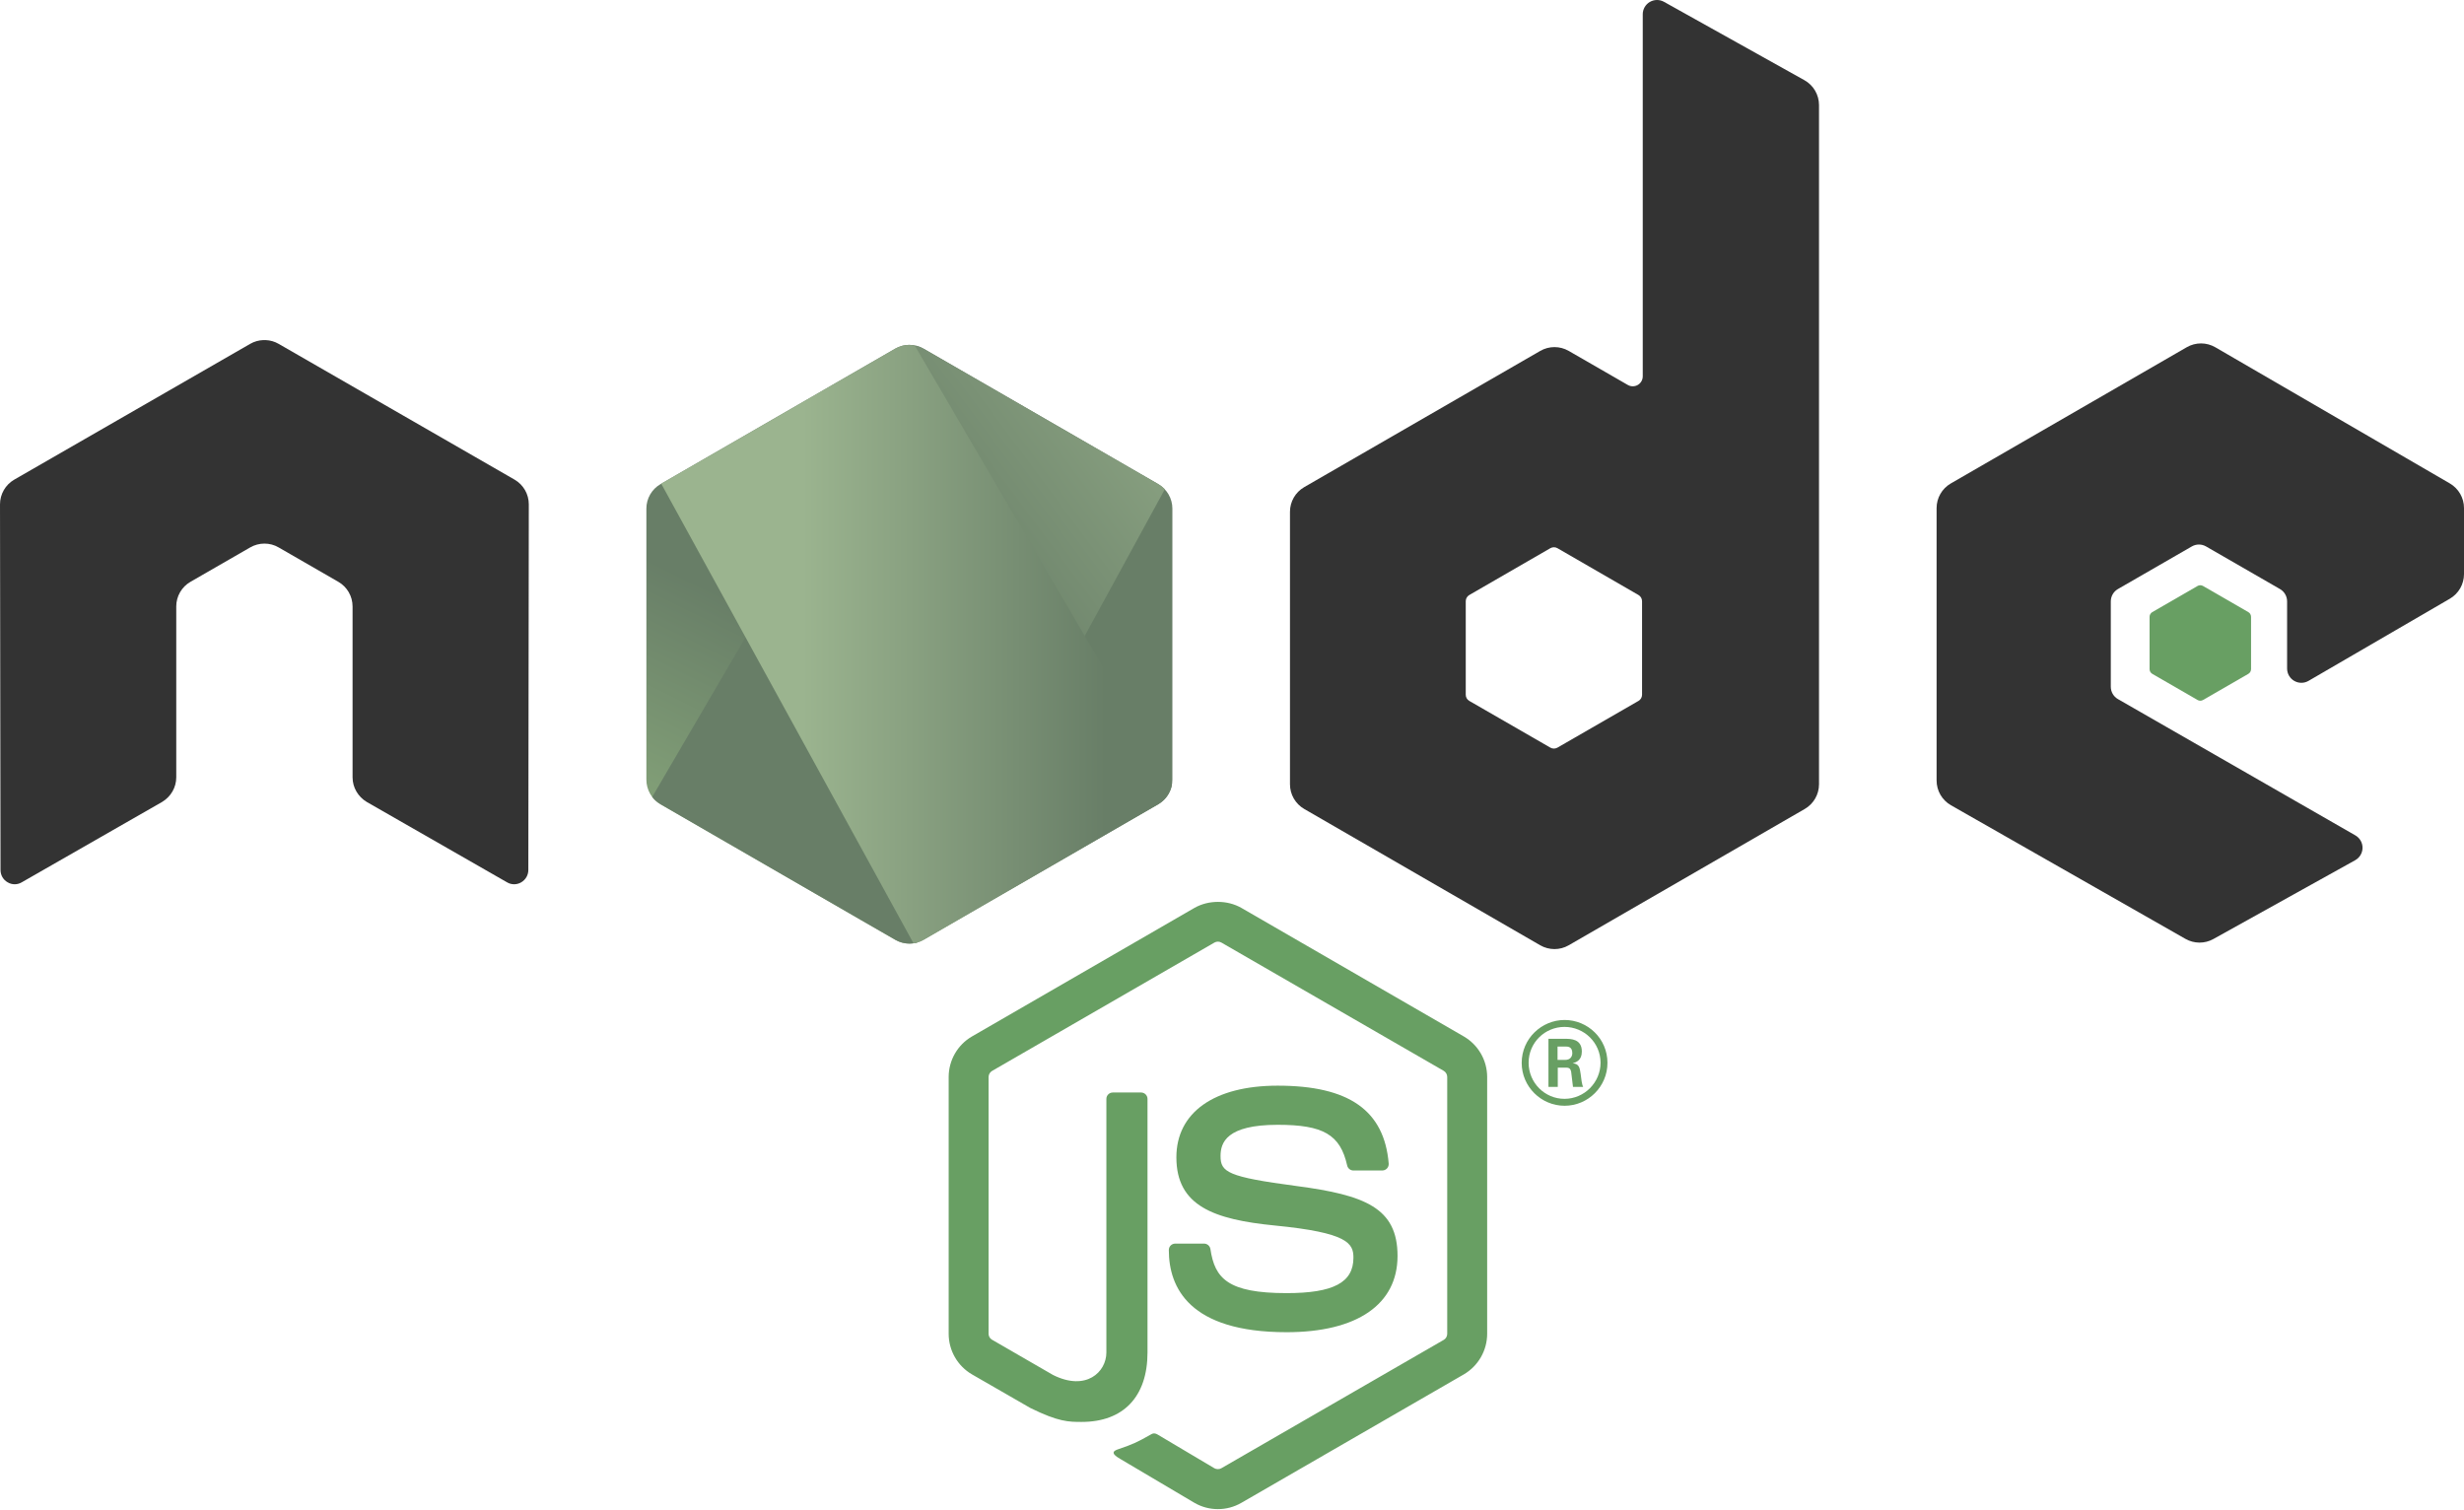
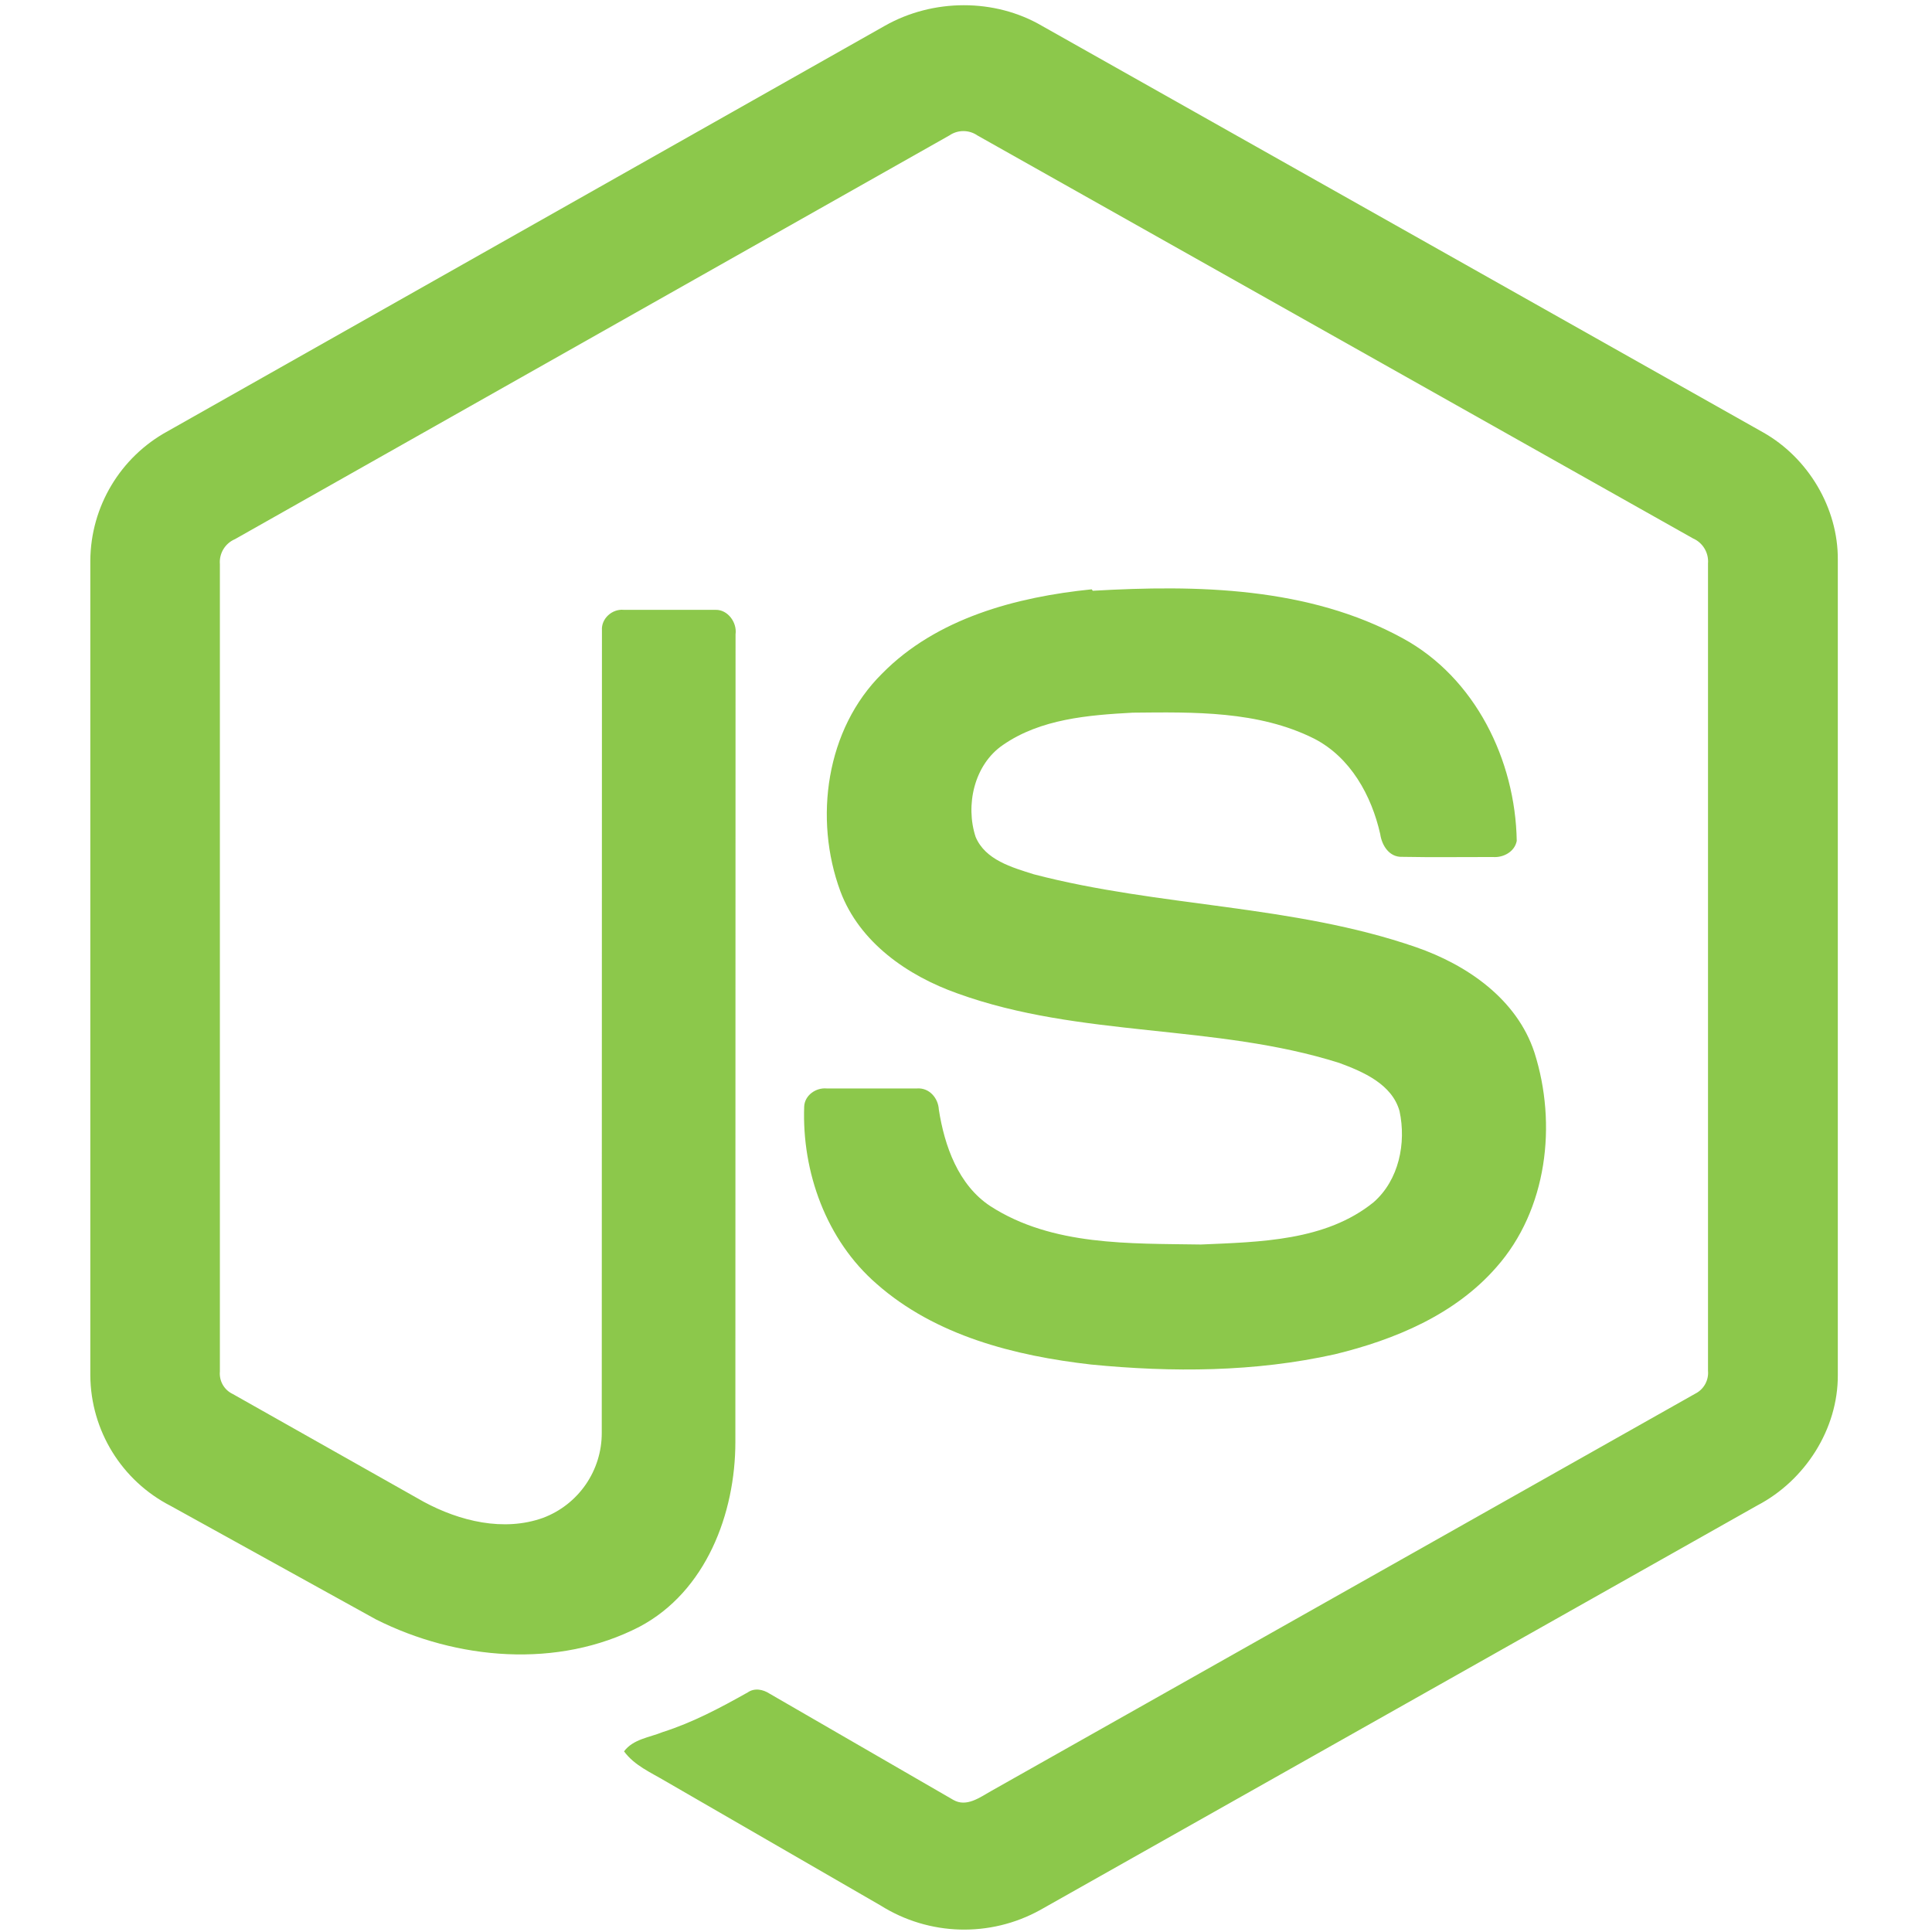
- <svg xmlns="http://www.w3.org/2000/svg" xml:space="preserve" width="552.964" height="338.659">
-   <defs>
-     <linearGradient id="f" x1="0" x2="1" y1="0" y2="0" gradientTransform="scale(-86.48019 86.48019) rotate(-63.886 1.799 4.453)" gradientUnits="userSpaceOnUse" spreadMethod="pad">
-       <stop offset="0" style="stop-opacity:1;stop-color:#687e67" />
-       <stop offset=".529" style="stop-opacity:1;stop-color:#687e67" />
-       <stop offset="1" style="stop-opacity:1;stop-color:#83a178" />
-     </linearGradient>
-     <linearGradient id="g" x1="0" x2="1" y1="0" y2="0" gradientTransform="scale(132.7982 -132.7982) rotate(-36.459 -2.712 -3.873)" gradientUnits="userSpaceOnUse" spreadMethod="pad">
-       <stop offset="0" style="stop-opacity:1;stop-color:#687e67" />
-       <stop offset=".138" style="stop-opacity:1;stop-color:#687e67" />
-       <stop offset=".697" style="stop-opacity:1;stop-color:#9bb48f" />
-       <stop offset=".908" style="stop-opacity:1;stop-color:#9bb48f" />
-       <stop offset="1" style="stop-opacity:1;stop-color:#9bb48f" />
-     </linearGradient>
-     <linearGradient id="b" x1="0" x2="1" y1="0" y2="0" gradientTransform="matrix(97.417 0 0 -97.417 192.862 382.166)" gradientUnits="userSpaceOnUse" spreadMethod="pad">
-       <stop offset="0" style="stop-opacity:1;stop-color:#9bb48f" />
-       <stop offset=".092" style="stop-opacity:1;stop-color:#9bb48f" />
-       <stop offset=".303" style="stop-opacity:1;stop-color:#9bb48f" />
-       <stop offset=".862" style="stop-opacity:1;stop-color:#687e67" />
-       <stop offset="1" style="stop-opacity:1;stop-color:#687e67" />
-     </linearGradient>
-     <linearGradient id="h" x1="0" x2="1" y1="0" y2="0" gradientTransform="matrix(97.417 0 0 -97.417 192.862 320.348)" gradientUnits="userSpaceOnUse" spreadMethod="pad">
-       <stop offset="0" style="stop-opacity:1;stop-color:#9bb48f" />
-       <stop offset=".092" style="stop-opacity:1;stop-color:#9bb48f" />
-       <stop offset=".303" style="stop-opacity:1;stop-color:#9bb48f" />
-       <stop offset=".862" style="stop-opacity:1;stop-color:#687e67" />
-       <stop offset="1" style="stop-opacity:1;stop-color:#687e67" />
-     </linearGradient>
-     <linearGradient id="d" x1="0" x2="1" y1="0" y2="0" gradientTransform="matrix(97.417 0 0 -97.417 192.862 292.538)" gradientUnits="userSpaceOnUse" spreadMethod="pad">
-       <stop offset="0" style="stop-opacity:1;stop-color:#9bb48f" />
-       <stop offset=".092" style="stop-opacity:1;stop-color:#9bb48f" />
-       <stop offset=".303" style="stop-opacity:1;stop-color:#9bb48f" />
-       <stop offset=".862" style="stop-opacity:1;stop-color:#687e67" />
-       <stop offset="1" style="stop-opacity:1;stop-color:#687e67" />
-     </linearGradient>
-     <linearGradient id="j" x1="0" x2="1" y1="0" y2="0" gradientTransform="matrix(97.417 0 0 -97.417 192.862 279.968)" gradientUnits="userSpaceOnUse" spreadMethod="pad">
-       <stop offset="0" style="stop-opacity:1;stop-color:#9bb48f" />
-       <stop offset=".092" style="stop-opacity:1;stop-color:#9bb48f" />
-       <stop offset=".303" style="stop-opacity:1;stop-color:#9bb48f" />
-       <stop offset=".862" style="stop-opacity:1;stop-color:#687e67" />
-       <stop offset="1" style="stop-opacity:1;stop-color:#687e67" />
-     </linearGradient>
-     <linearGradient id="l" x1="0" x2="1" y1="0" y2="0" gradientTransform="scale(-136.4981 136.4981) rotate(-63.886 .986 3.099)" gradientUnits="userSpaceOnUse" spreadMethod="pad">
-       <stop offset="0" style="stop-opacity:1;stop-color:#687e67" />
-       <stop offset=".529" style="stop-opacity:1;stop-color:#687e67" />
-       <stop offset="1" style="stop-opacity:1;stop-color:#83a178" />
-     </linearGradient>
-     <clipPath id="e" clipPathUnits="userSpaceOnUse">
-       <path d="M0 600h600V0H0v600Z" />
-     </clipPath>
-     <clipPath id="a" clipPathUnits="userSpaceOnUse">
-       <path d="m239.032 373.393-42.134-24.315a5.087 5.087 0 0 1-2.545-4.407v-48.666c0-1.818.97-3.497 2.544-4.408l42.133-24.334a5.093 5.093 0 0 1 5.091 0l42.124 24.334a5.093 5.093 0 0 1 2.543 4.408v48.668a5.084 5.084 0 0 1-2.545 4.405l-42.123 24.315a5.09 5.09 0 0 1-5.088 0" />
-     </clipPath>
-     <clipPath id="c" clipPathUnits="userSpaceOnUse">
-       <path d="m239.032 373.393-42.134-24.315a5.087 5.087 0 0 1-2.545-4.407v-48.666c0-1.818.97-3.497 2.544-4.408l42.133-24.334a5.093 5.093 0 0 1 5.091 0l42.124 24.334a5.093 5.093 0 0 1 2.543 4.408v48.668a5.084 5.084 0 0 1-2.545 4.405l-42.123 24.315a5.09 5.09 0 0 1-5.088 0" />
-     </clipPath>
-     <clipPath id="i" clipPathUnits="userSpaceOnUse">
-       <path d="m239.032 373.393-42.134-24.315a5.087 5.087 0 0 1-2.545-4.407v-48.666c0-1.818.97-3.497 2.544-4.408l42.133-24.334a5.093 5.093 0 0 1 5.091 0l42.124 24.334a5.093 5.093 0 0 1 2.543 4.408v48.668a5.084 5.084 0 0 1-2.545 4.405l-42.123 24.315a5.09 5.09 0 0 1-5.088 0" />
-     </clipPath>
-     <clipPath id="k" clipPathUnits="userSpaceOnUse">
-       <path d="m239.032 373.393-42.134-24.315a5.087 5.087 0 0 1-2.545-4.407v-48.666c0-1.818.97-3.497 2.544-4.408l42.133-24.334a5.093 5.093 0 0 1 5.091 0l42.124 24.334a5.093 5.093 0 0 1 2.543 4.408v48.668a5.084 5.084 0 0 1-2.545 4.405l-42.123 24.315a5.09 5.09 0 0 1-5.088 0" />
-     </clipPath>
-   </defs>
-   <g clip-path="url(#a)" transform="matrix(1.25 0 0 -1.25 -97.882 544.979)">
-     <path d="m237.627 382.331-.58-.331h.774l-.194.331z" style="fill:url(#b);stroke:none" />
-   </g>
-   <g clip-path="url(#c)" transform="matrix(1.25 0 0 -1.25 -97.882 544.979)">
-     <path d="m290.279 292.38-.279.477v-.639l.279.162z" style="fill:url(#d);stroke:none" />
-   </g>
-   <g clip-path="url(#e)" transform="matrix(1.25 0 0 -1.25 -97.882 544.979)">
-     <path d="M0 0c-1.46 0-2.912.381-4.19 1.121l-13.338 7.892c-1.991 1.114-1.019 1.509-.362 1.738 2.657.922 3.195 1.135 6.031 2.743.295.167.687.103.992-.076L-.62 7.335c.371-.206.895-.206 1.237 0l39.95 23.058c.372.212.61.64.61 1.081v46.104c0 .451-.238.872-.62 1.101L.624 101.717a1.25 1.25 0 0 1-1.231 0L-40.53 78.672a1.285 1.285 0 0 1-.634-1.094V31.474c0-.441.246-.859.63-1.068l10.944-6.323c5.938-2.969 9.574.528 9.574 4.041v45.519c0 .644.517 1.151 1.161 1.151h5.065c.634 0 1.158-.507 1.158-1.151V28.124c0-7.925-4.316-12.47-11.829-12.47-2.309 0-4.127 0-9.202 2.501l-10.476 6.031a8.437 8.437 0 0 0-4.19 7.288v46.104c0 2.995 1.602 5.792 4.19 7.281l39.949 23.085c2.528 1.429 5.888 1.429 8.396 0l39.947-23.085a8.434 8.434 0 0 0 4.196-7.281V31.474a8.457 8.457 0 0 0-4.196-7.288L4.206 1.121A8.375 8.375 0 0 0 0 0" style="fill:#689f63;fill-opacity:1;fill-rule:nonzero;stroke:none" transform="translate(296.953 165.056)" />
-     <path d="M0 0c-17.482 0-21.144 8.024-21.144 14.755 0 .64.514 1.151 1.154 1.151h5.165c.577 0 1.058-.415 1.148-.978.78-5.258 3.105-7.912 13.677-7.912 8.416 0 11.999 1.904 11.999 6.369 0 2.574-1.016 4.485-14.095 5.766-10.931 1.081-17.692 3.496-17.692 12.24 0 8.061 6.794 12.868 18.186 12.868 12.798 0 19.131-4.442 19.933-13.972a1.17 1.17 0 0 0-.305-.889 1.178 1.178 0 0 0-.846-.369h-5.185a1.15 1.15 0 0 0-1.121.903c-1.244 5.533-4.269 7.301-12.476 7.301-9.189 0-10.257-3.201-10.257-5.6 0-2.906 1.26-3.751 13.667-5.393 12.277-1.623 18.109-3.921 18.109-12.55C19.917 4.986 12.659 0 0 0" style="fill:#689f63;fill-opacity:1;fill-rule:nonzero;stroke:none" transform="translate(309.293 196.818)" />
-     <path d="M0 0h1.343c1.098 0 1.304.773 1.304 1.221 0 1.183-.816 1.183-1.264 1.183H0V0Zm-1.632 3.789h2.975c1.019 0 3.016 0 3.016-2.283 0-1.589-1.019-1.914-1.632-2.118 1.184-.081 1.264-.856 1.426-1.955.083-.692.206-1.875.448-2.281H2.77c-.043.406-.329 2.607-.329 2.728-.119.49-.285.733-.895.733H.04v-3.461h-1.672v8.637zM-5.195-.509c0-3.586 2.893-6.479 6.436-6.479 3.586 0 6.478 2.954 6.478 6.479 0 3.584-2.932 6.436-6.478 6.436-3.503 0-6.436-2.81-6.436-6.436M8.96-.531c0-4.236-3.464-7.699-7.699-7.699-4.197 0-7.7 3.422-7.7 7.699 0 4.359 3.586 7.701 7.7 7.701 4.156 0 7.699-3.342 7.699-7.701" style="fill:#689f63;fill-opacity:1;fill-rule:nonzero;stroke:none" transform="translate(357.939 245.7)" />
-     <path d="M0 0a5.108 5.108 0 0 1-2.558 4.445L-44.913 28.82a4.977 4.977 0 0 1-2.331.674h-.438a5.052 5.052 0 0 1-2.339-.674L-92.376 4.445A5.132 5.132 0 0 1-94.937 0l.093-65.635c0-.913.474-1.762 1.277-2.21a2.461 2.461 0 0 1 2.541 0l25.172 14.414c1.592.945 2.561 2.614 2.561 4.439v30.664c0 1.828.968 3.52 2.554 4.429l10.718 6.173a5.092 5.092 0 0 0 2.564.687c.873 0 1.768-.226 2.544-.687l10.715-6.173a5.1 5.1 0 0 0 2.558-4.429v-30.664c0-1.825.982-3.504 2.564-4.439l25.165-14.414a2.49 2.49 0 0 1 2.557 0 2.556 2.556 0 0 1 1.271 2.21L0 0Z" style="fill:#333;fill-opacity:1;fill-rule:evenodd;stroke:none" transform="translate(173.243 345.433)" />
-     <path d="M0 0c0-.456-.244-.879-.64-1.106l-14.548-8.386a1.282 1.282 0 0 0-1.277 0l-14.548 8.386c-.397.227-.64.65-.64 1.106v16.799c0 .456.243.879.639 1.108l14.547 8.402a1.28 1.28 0 0 0 1.281 0l14.547-8.402c.395-.229.639-.652.639-1.108V0Zm3.931 124.403a2.56 2.56 0 0 1-3.805-2.235v-65a1.79 1.79 0 0 0-2.685-1.551l-10.609 6.112a5.115 5.115 0 0 1-5.112-.001l-42.371-24.453a5.115 5.115 0 0 1-2.559-4.431v-48.916c0-1.828.975-3.516 2.557-4.432l42.37-24.471a5.12 5.12 0 0 1 5.118 0l42.377 24.471a5.122 5.122 0 0 1 2.558 4.432v121.936a5.118 5.118 0 0 1-2.624 4.468L3.931 124.403Z" style="fill:#333;fill-opacity:1;fill-rule:evenodd;stroke:none" transform="translate(373.11 311.257)" />
-     <path d="M0 0a5.116 5.116 0 0 1 2.546 4.424v11.854c0 1.823-.97 3.51-2.548 4.425l-42.099 24.443a5.117 5.117 0 0 1-5.127.007L-89.584 20.7a5.115 5.115 0 0 1-2.558-4.43v-48.903c0-1.84.987-3.537 2.584-4.446l42.093-23.985a5.112 5.112 0 0 1 5.017-.028l25.46 14.151a2.557 2.557 0 0 1 .032 4.455l-42.625 24.465a2.559 2.559 0 0 0-1.286 2.219V-.476c0 .914.488 1.76 1.281 2.216l13.266 7.648a2.555 2.555 0 0 0 2.554 0l13.272-7.648a2.556 2.556 0 0 0 1.28-2.216v-12.058a2.56 2.56 0 0 1 3.844-2.213L0 0Z" style="fill:#333;fill-opacity:1;fill-rule:evenodd;stroke:none" transform="translate(518.131 328.495)" />
-     <path d="M0 0a.98.98 0 0 0 .982 0l8.13-4.69a.983.983 0 0 0 .491-.851v-9.388a.982.982 0 0 0-.491-.851l-8.13-4.691a.98.98 0 0 0-.982 0l-8.124 4.691a.982.982 0 0 0-.491.851v9.388c0 .351.187.675.491.851L0 0Z" style="fill:#689f63;fill-opacity:1;fill-rule:evenodd;stroke:none" transform="translate(472.842 330.786)" />
-   </g>
-   <path d="m239.032 373.393-42.134-24.315a5.085 5.085 0 0 1-2.545-4.407v-48.666c0-1.818.969-3.497 2.544-4.408l42.133-24.334a5.093 5.093 0 0 1 5.091 0l42.124 24.334a5.093 5.093 0 0 1 2.543 4.408v48.668a5.084 5.084 0 0 1-2.545 4.405l-42.123 24.315a5.088 5.088 0 0 1-5.088 0" style="fill:url(#f);stroke:none" transform="matrix(1.25 0 0 -1.25 -97.882 544.979)" />
-   <path d="M195.4 292.914a5.09 5.09 0 0 1 1.497-1.317l36.143-20.874 6.017-3.46a5.127 5.127 0 0 1 2.936-.665c.337.028.673.09 1.001.185l44.43 81.357a5.06 5.06 0 0 1-1.181.938l-27.588 15.925-14.579 8.39c-.417.24-.864.413-1.323.526L195.4 292.914z" style="fill:url(#g);stroke:none" transform="matrix(1.25 0 0 -1.25 -97.882 544.979)" />
-   <path d="M241.065 374.048a5.072 5.072 0 0 1-2.033-.655l-42.014-24.245 45.293-82.513a5.081 5.081 0 0 1 1.81.628l42.124 24.334a5.096 5.096 0 0 1 2.458 3.477l-46.178 78.89a5.295 5.295 0 0 1-1.035.102c-.142 0-.284-.006-.425-.018" style="fill:url(#h);stroke:none" transform="matrix(1.25 0 0 -1.25 -97.882 544.979)" />
-   <g clip-path="url(#i)" transform="matrix(1.25 0 0 -1.25 -97.882 544.979)">
-     <path d="m286.351 291.597-42.177-24.333a5.084 5.084 0 0 0-1.861-.633l.84-1.53L290 292.218v.639l-1.158 1.979c-.347-1.348-1.263-2.528-2.491-3.239" style="fill:url(#j);stroke:none" />
-   </g>
-   <g clip-path="url(#k)" transform="matrix(1.25 0 0 -1.25 -97.882 544.979)">
-     <path d="m286.351 291.597-42.177-24.333a5.084 5.084 0 0 0-1.861-.633l.84-1.53L290 292.218v.639l-1.158 1.979c-.347-1.348-1.263-2.528-2.491-3.239" style="fill:url(#l);stroke:none" />
-   </g>
+ <svg xmlns="http://www.w3.org/2000/svg" width="64" height="64" fill="#8cc84b" preserveAspectRatio="xMidYMid" viewBox="0 0 32 32">
+   <path d="M14.656.427c.8-.453 1.82-.455 2.6 0L29.2 7.16c.747.42 1.247 1.253 1.24 2.114v13.5c.005.897-.544 1.748-1.332 2.16l-11.88 6.702a2.6 2.6 0 0 1-2.639-.073l-3.565-2.06c-.243-.145-.516-.26-.688-.495.152-.204.422-.23.642-.32.496-.158.95-.4 1.406-.656.115-.08.256-.05.366.022l3.04 1.758c.217.125.437-.04.623-.145l11.665-6.583a.386.386 0 0 0 .212-.38V9.334a.417.417 0 0 0-.25-.417L16.19 2.244a.41.41 0 0 0-.465-.001L3.892 8.93a.413.413 0 0 0-.25.415v13.37a.375.375 0 0 0 .215.375l3.162 1.785c.594.32 1.323.5 1.977.265a1.5 1.5 0 0 0 .971-1.409l.003-13.29c-.014-.197.172-.36.363-.34h1.52c.2-.005.357.207.33.405L12.18 23.88c.001 1.188-.487 2.48-1.586 3.063-1.354.7-3.028.553-4.366-.12l-3.4-1.88a2.448 2.448 0 0 1-1.332-2.16v-13.5a2.46 2.46 0 0 1 1.282-2.141L14.656.427zM18.1 9.785c1.727-.1 3.576-.066 5.13.785 1.203.652 1.87 2.02 1.892 3.358-.034.18-.222.28-.394.267-.5-.001-1.002.007-1.504-.003-.213.008-.336-.188-.363-.376-.144-.64-.493-1.273-1.095-1.582-.924-.463-1.996-.44-3.004-.43-.736.04-1.527.103-2.15.535-.48.328-.624 1-.453 1.522.16.383.603.506.964.62 2.082.544 4.287.5 6.33 1.207.845.292 1.672.86 1.962 1.745.378 1.186.213 2.604-.63 3.556-.684.784-1.68 1.2-2.675 1.442-1.323.295-2.695.302-4.038.17-1.263-.144-2.577-.476-3.552-1.336-.834-.724-1.24-1.852-1.2-2.94.01-.184.193-.312.37-.297h1.5c.202-.014.35.16.36.35.093.6.322 1.25.854 1.6 1.026.662 2.313.616 3.487.635.973-.043 2.065-.056 2.86-.7.42-.367.543-.98.43-1.508-.123-.446-.6-.653-1-.8-2.055-.65-4.285-.414-6.32-1.15-.826-.292-1.625-.844-1.942-1.693-.443-1.2-.24-2.687.693-3.607.9-.915 2.22-1.268 3.47-1.394z" />
</svg>
